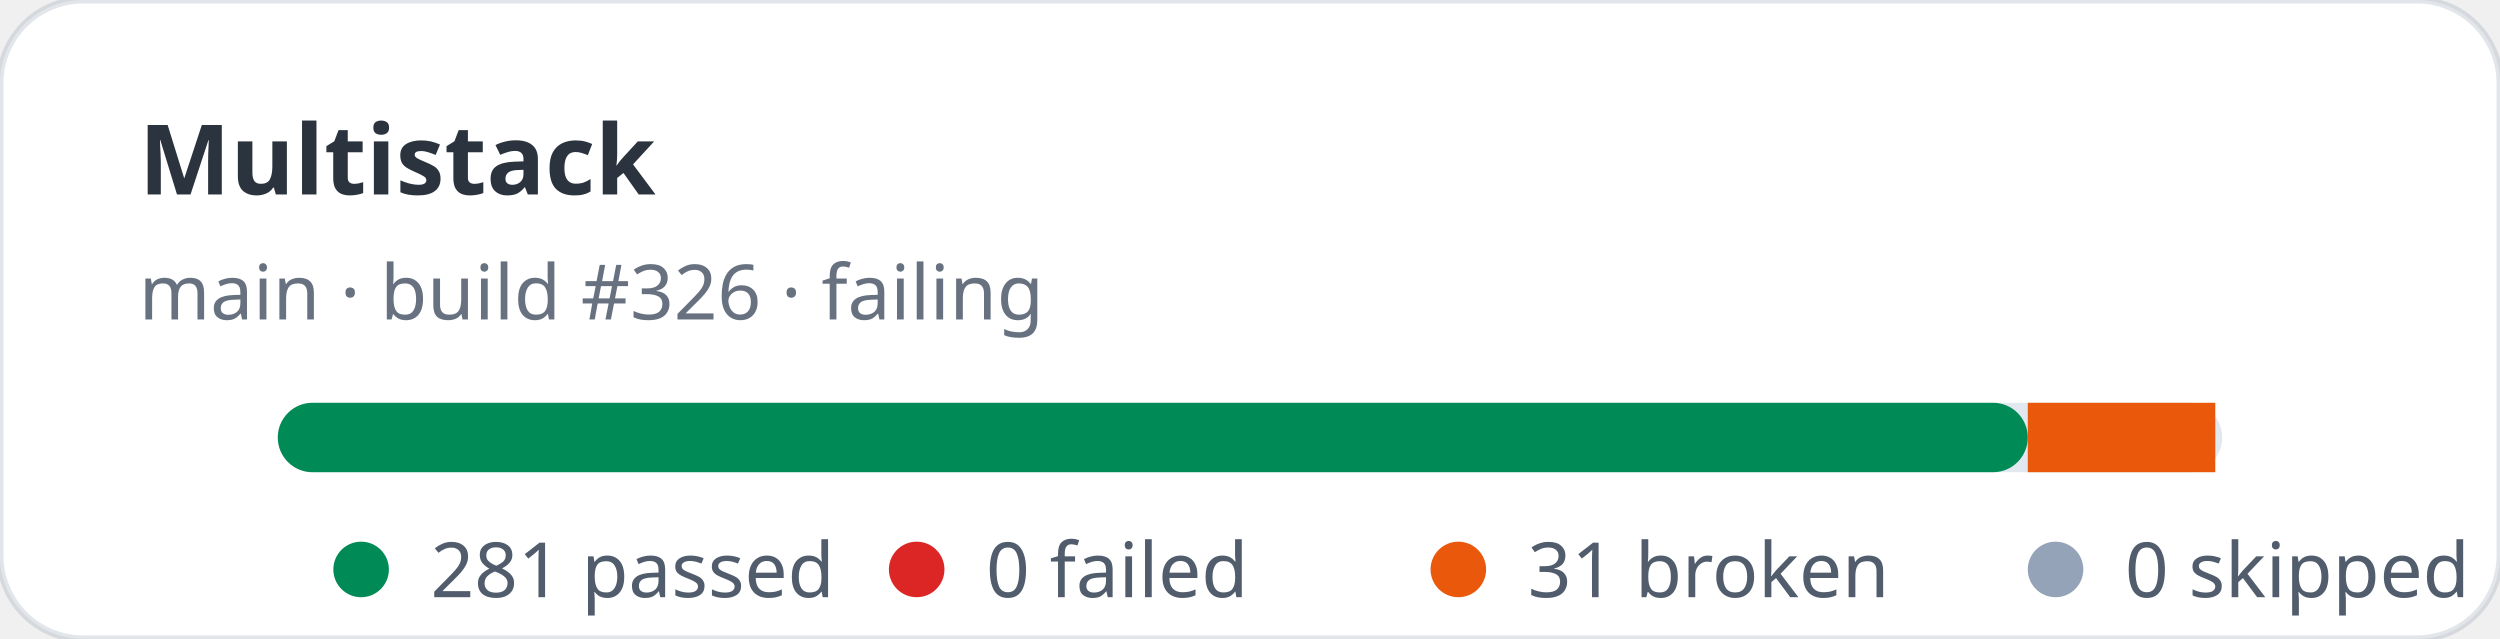
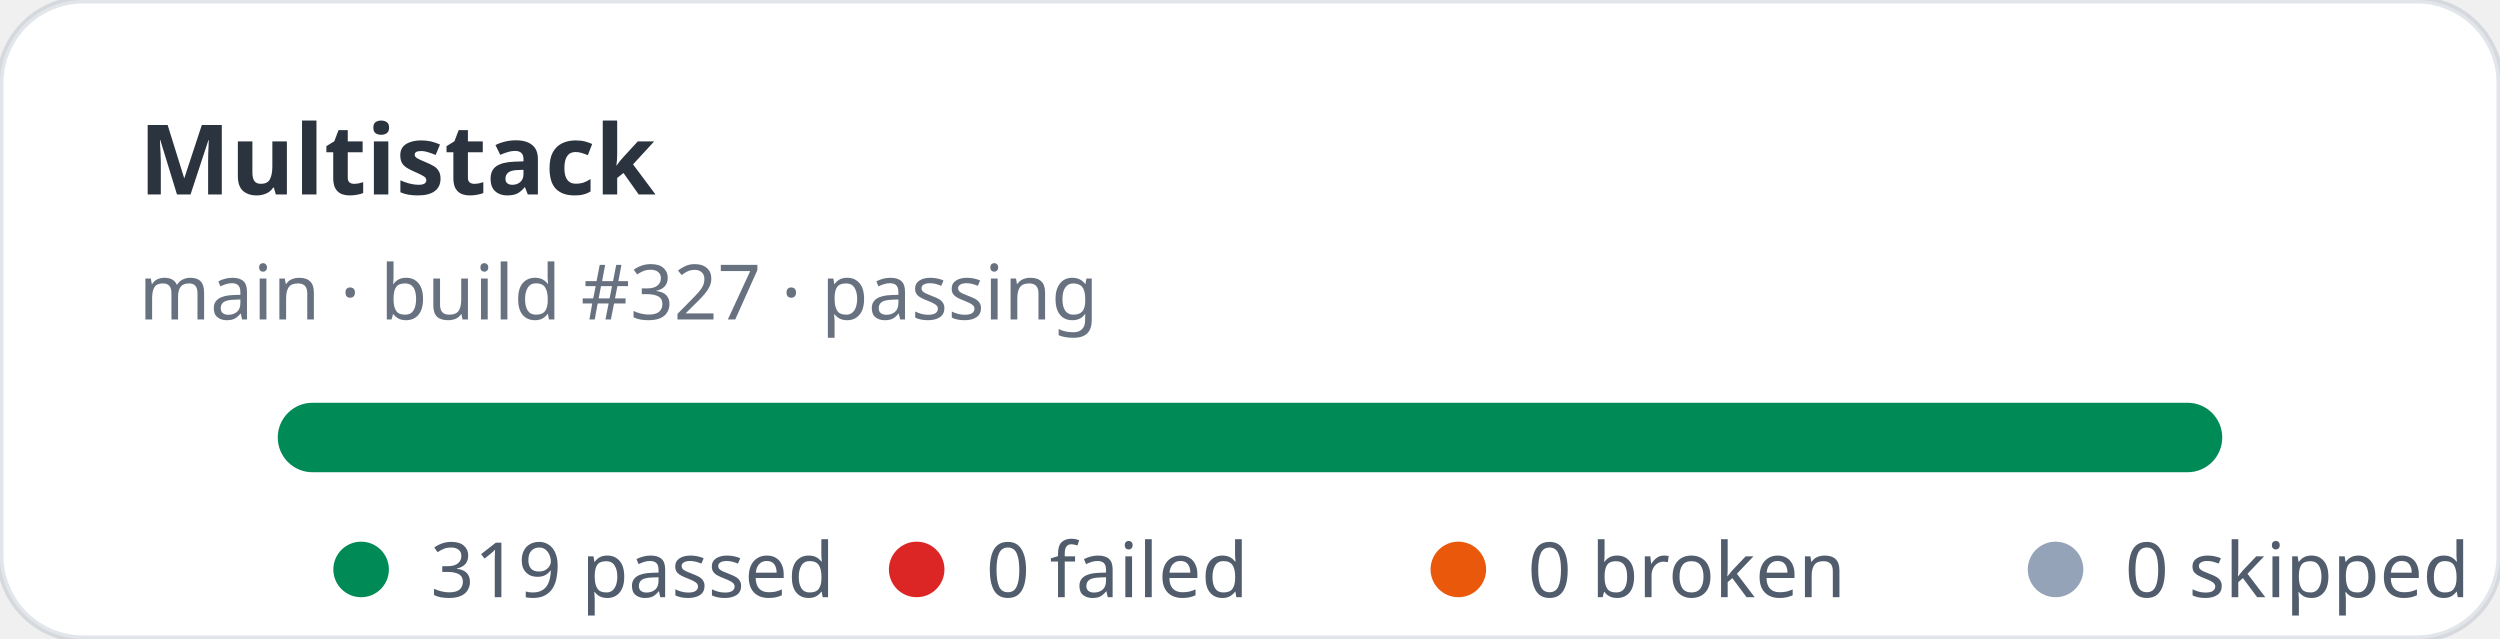
- <svg xmlns="http://www.w3.org/2000/svg" width="360" height="92" viewBox="0 0 360 92" role="img" aria-label="Multistack stats: 281 passed, 0 failed">
+ <svg xmlns="http://www.w3.org/2000/svg" width="360" height="92" viewBox="0 0 360 92" role="img" aria-label="Multistack stats: 319 passed, 0 failed">
  <rect width="360" height="92" rx="12" fill="#ffffff" stroke="rgba(11,48,86,0.12)" />
  <text x="20" y="28" fill="rgba(1,10,24,0.83)" font-family="ui-sans-serif,system-ui,sans-serif" font-size="14" font-weight="700">Multistack</text>
-   <text x="20" y="46" fill="rgba(2,19,44,0.6)" font-family="ui-sans-serif,system-ui,sans-serif" font-size="11">main · build #326 · failing</text>
+   <text x="20" y="46" fill="rgba(2,19,44,0.6)" font-family="ui-sans-serif,system-ui,sans-serif" font-size="11">main · build #327 · passing</text>
  <rect x="40" y="58" width="280" height="10" rx="5" fill="#e2e8f0" />
-   <rect x="40" y="58" width="252" height="10" rx="5" fill="#008a56" />
-   <rect x="292" y="58" width="27" height="10" fill="#ea580c" />
+   <rect x="40" y="58" width="280" height="10" rx="5" fill="#008a56" />
  <g font-family="ui-sans-serif,system-ui,sans-serif" font-size="11" fill="rgba(1,18,40,0.68)">
    <circle cx="52" cy="82" r="4" fill="#008a56" />
-     <text x="62" y="86">281 passed</text>
+     <text x="62" y="86">319 passed</text>
    <circle cx="132" cy="82" r="4" fill="#dc2626" />
    <text x="142" y="86">0 failed</text>
    <circle cx="210" cy="82" r="4" fill="#ea580c" />
-     <text x="220" y="86">31 broken</text>
+     <text x="220" y="86">0 broken</text>
    <circle cx="296" cy="82" r="4" fill="#94a3b8" />
    <text x="306" y="86">0 skipped</text>
  </g>
</svg>
